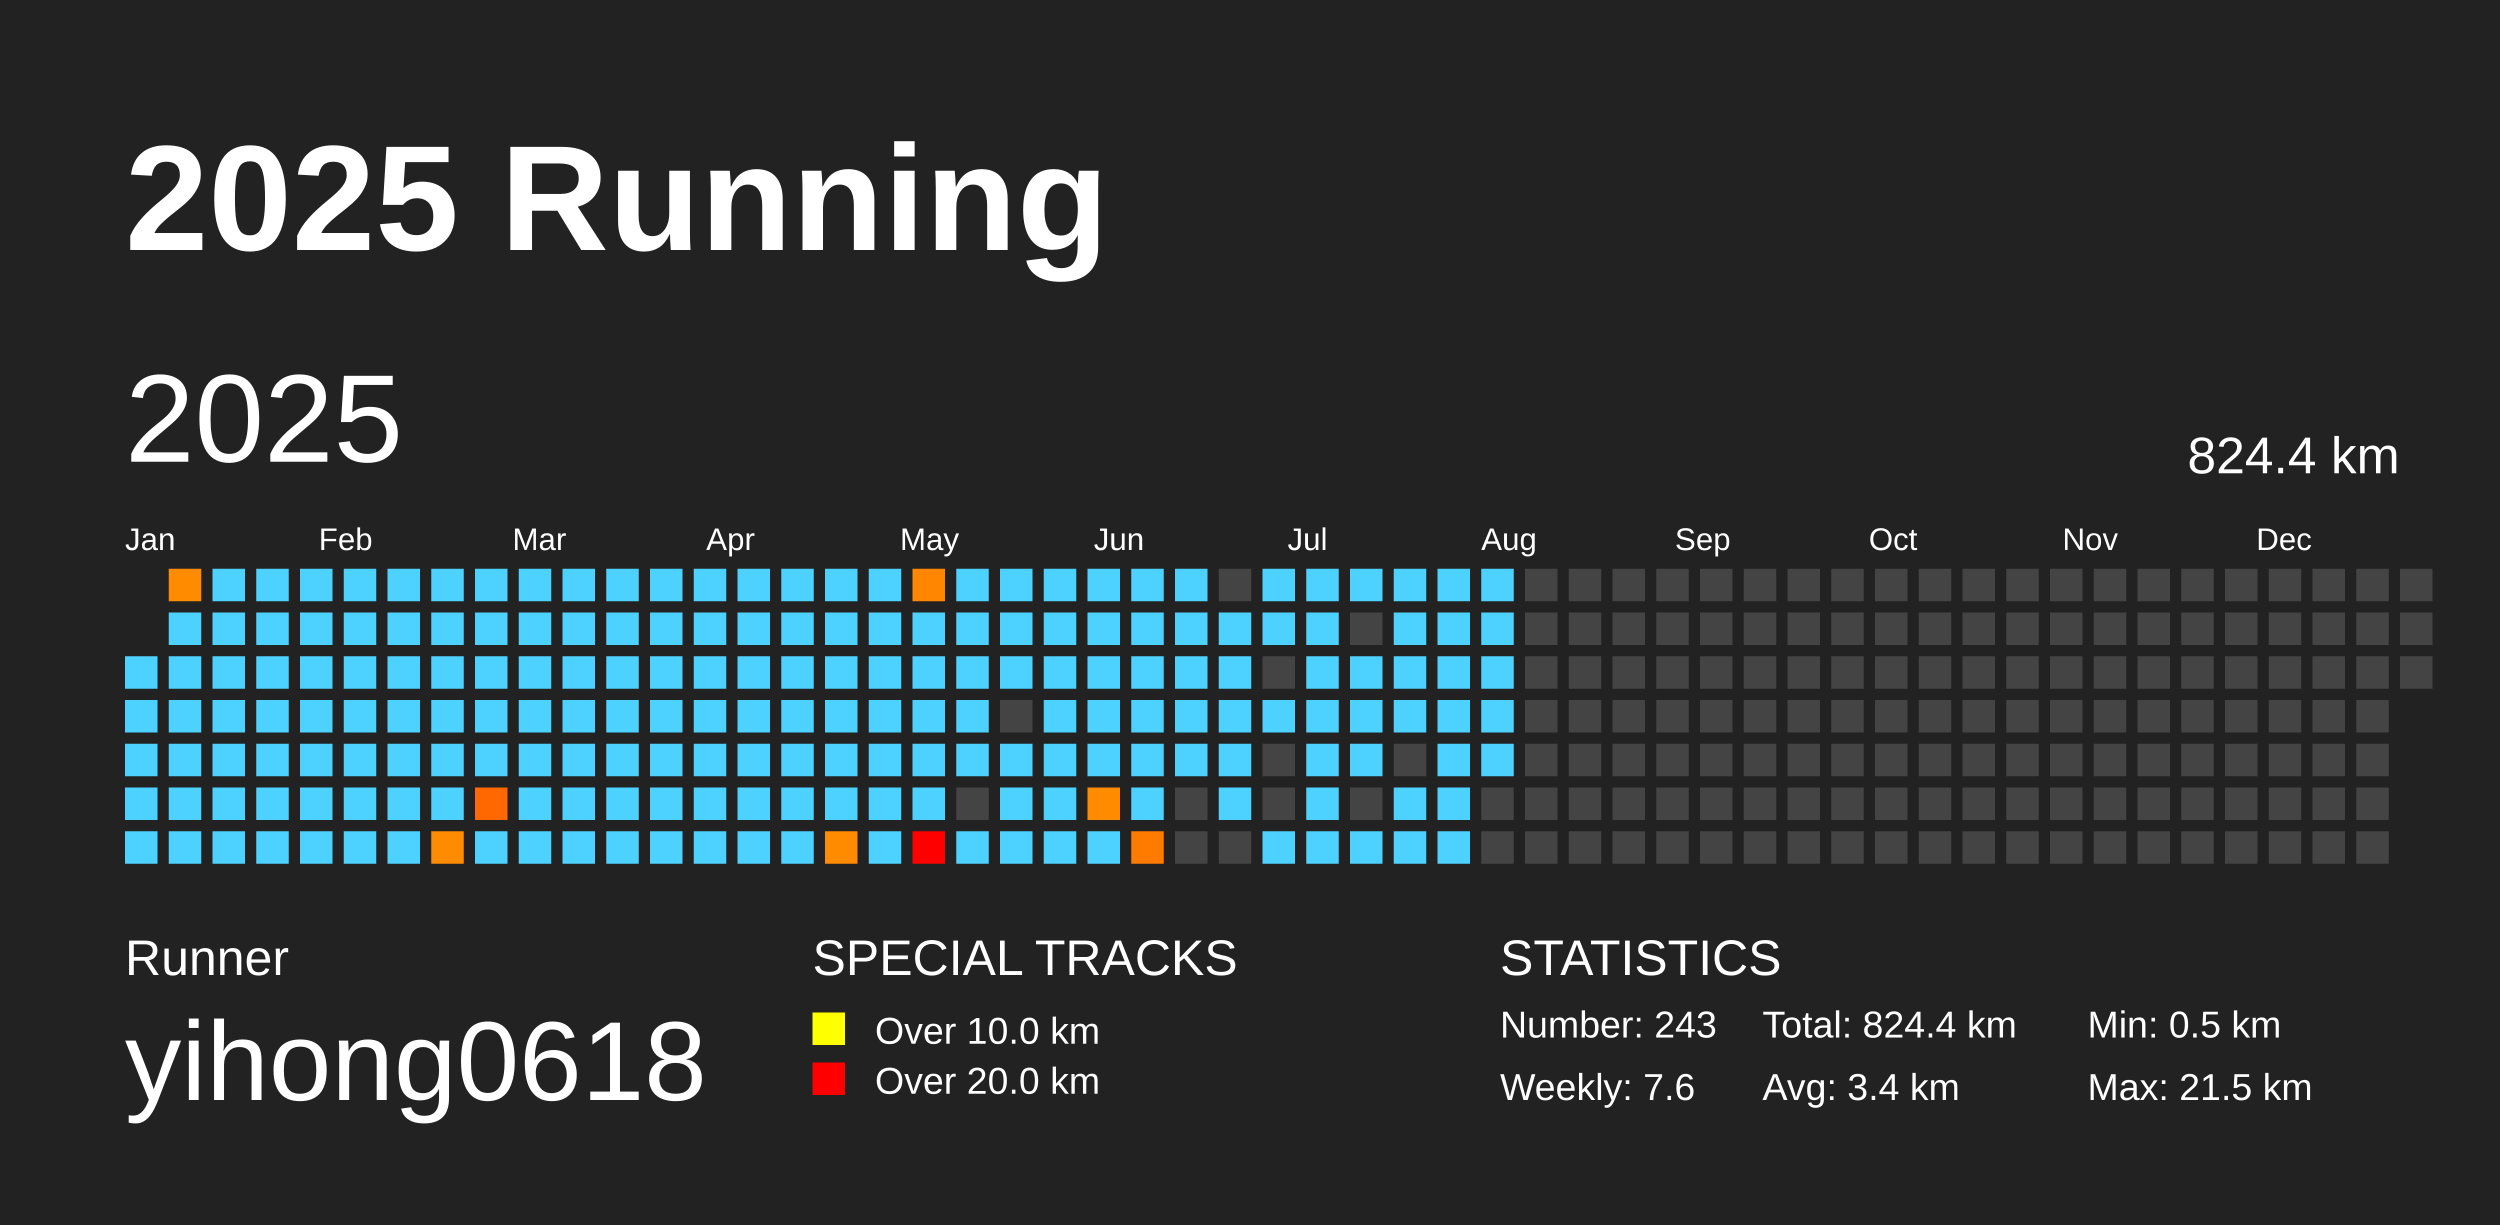
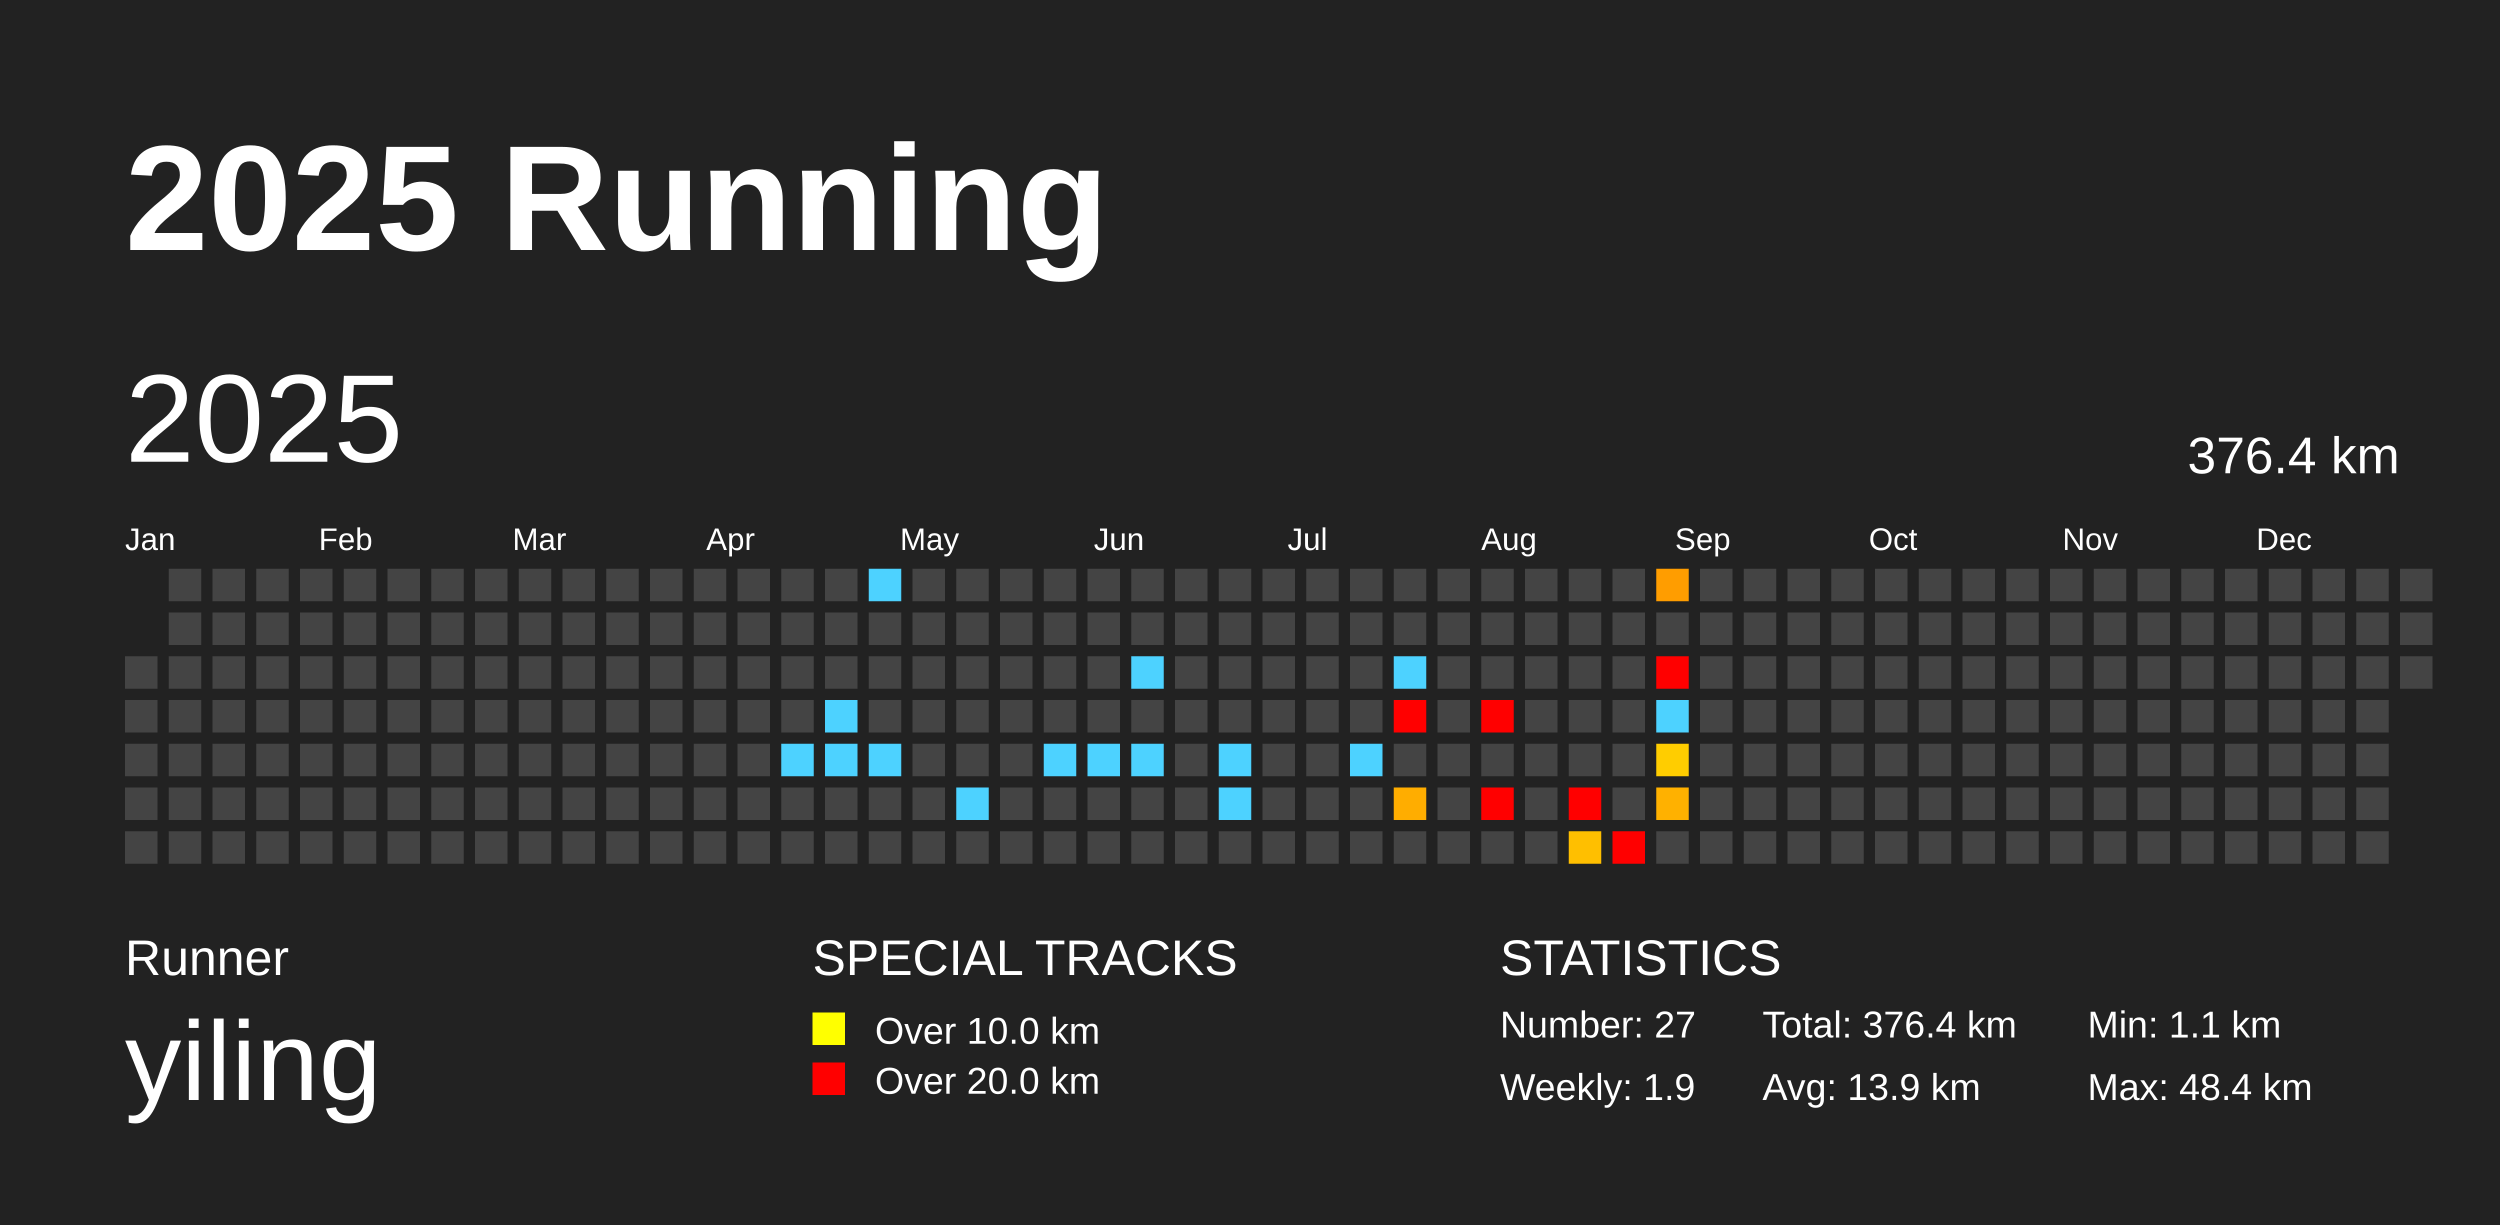
<svg xmlns="http://www.w3.org/2000/svg" baseProfile="full" height="98mm" version="1.1" viewBox="0,0,200,98" width="200mm">
  <defs />
  <rect fill="#222222" height="98" width="200" x="0" y="0" />
  <text fill="#FFFFFF" style="font-size:12px; font-family:Arial; font-weight:bold;" x="10" y="20">2025 Running</text>
  <text fill="#FFFFFF" style="font-size:4px; font-family:Arial" x="10" y="78">Runner</text>
-   <text fill="#FFFFFF" style="font-size:9px; font-family:Arial" x="10" y="88">yihong0618</text>
+   <text fill="#FFFFFF" style="font-size:9px; font-family:Arial" x="10" y="88">yiling</text>
  <text fill="#FFFFFF" style="font-size:4px; font-family:Arial" x="65" y="78">SPECIAL TRACKS</text>
  <rect fill="yellow" height="2.6" width="2.6" x="65" y="81" />
  <text fill="#FFFFFF" style="font-size:3px; font-family:Arial" x="70" y="83.5">Over 10.0 km</text>
  <rect fill="red" height="2.6" width="2.6" x="65" y="85" />
  <text fill="#FFFFFF" style="font-size:3px; font-family:Arial" x="70" y="87.5">Over 20.0 km</text>
  <text fill="#FFFFFF" style="font-size:4px; font-family:Arial" x="120" y="78">STATISTICS</text>
-   <text fill="#FFFFFF" style="font-size:3px; font-family:Arial" x="120" y="83">Number: 243</text>
-   <text fill="#FFFFFF" style="font-size:3px; font-family:Arial" x="120" y="88">Weekly: 7.6</text>
-   <text fill="#FFFFFF" style="font-size:3px; font-family:Arial" x="141" y="83">Total: 824.4 km</text>
-   <text fill="#FFFFFF" style="font-size:3px; font-family:Arial" x="141" y="88">Avg: 3.4 km</text>
-   <text fill="#FFFFFF" style="font-size:3px; font-family:Arial" x="167" y="83">Min: 0.5 km</text>
-   <text fill="#FFFFFF" style="font-size:3px; font-family:Arial" x="167" y="88">Max: 21.5 km</text>
+   <text fill="#FFFFFF" style="font-size:3px; font-family:Arial" x="120" y="83">Number: 27</text>
+   <text fill="#FFFFFF" style="font-size:3px; font-family:Arial" x="120" y="88">Weekly: 1.9</text>
+   <text fill="#FFFFFF" style="font-size:3px; font-family:Arial" x="141" y="83">Total: 376.4 km</text>
+   <text fill="#FFFFFF" style="font-size:3px; font-family:Arial" x="141" y="88">Avg: 13.9 km</text>
+   <text fill="#FFFFFF" style="font-size:3px; font-family:Arial" x="167" y="83">Min: 1.1 km</text>
+   <text fill="#FFFFFF" style="font-size:3px; font-family:Arial" x="167" y="88">Max: 48.4 km</text>
  <text dominant-baseline="hanging" fill="#FFFFFF" style="font-size:10.0px; font-family:Arial;" x="10" y="30">2025</text>
-   <text dominant-baseline="hanging" fill="#FFFFFF" style="font-size:4.125px; font-family:Arial;" x="175" y="35">824.4 km</text>
+   <text dominant-baseline="hanging" fill="#FFFFFF" style="font-size:4.125px; font-family:Arial;" x="175" y="35">376.4 km</text>
  <text fill="#FFFFFF" style="font-size:2.5px; font-family:Arial" x="10.0" y="44">Jan</text>
  <text fill="#FFFFFF" style="font-size:2.5px; font-family:Arial" x="25.5" y="44">Feb</text>
  <text fill="#FFFFFF" style="font-size:2.5px; font-family:Arial" x="41.0" y="44">Mar</text>
  <text fill="#FFFFFF" style="font-size:2.5px; font-family:Arial" x="56.5" y="44">Apr</text>
  <text fill="#FFFFFF" style="font-size:2.5px; font-family:Arial" x="72.0" y="44">May</text>
  <text fill="#FFFFFF" style="font-size:2.5px; font-family:Arial" x="87.5" y="44">Jun</text>
  <text fill="#FFFFFF" style="font-size:2.5px; font-family:Arial" x="103.0" y="44">Jul</text>
  <text fill="#FFFFFF" style="font-size:2.5px; font-family:Arial" x="118.5" y="44">Aug</text>
  <text fill="#FFFFFF" style="font-size:2.5px; font-family:Arial" x="134.0" y="44">Sep</text>
  <text fill="#FFFFFF" style="font-size:2.5px; font-family:Arial" x="149.5" y="44">Oct</text>
  <text fill="#FFFFFF" style="font-size:2.5px; font-family:Arial" x="165.0" y="44">Nov</text>
  <text fill="#FFFFFF" style="font-size:2.5px; font-family:Arial" x="180.5" y="44">Dec</text>
-   <rect fill="#4dd2ff" height="2.6" width="2.6" x="10.0" y="52.5" />
-   <rect fill="#4dd2ff" height="2.6" width="2.6" x="10.0" y="56.0" />
-   <rect fill="#4dd2ff" height="2.6" width="2.6" x="10.0" y="59.5" />
-   <rect fill="#4dd2ff" height="2.6" width="2.6" x="10.0" y="63.0" />
-   <rect fill="#4dd2ff" height="2.6" width="2.6" x="10.0" y="66.5" />
-   <rect fill="#ff8c00" height="2.6" width="2.6" x="13.5" y="45.5" />
-   <rect fill="#4dd2ff" height="2.6" width="2.6" x="13.5" y="49.0" />
-   <rect fill="#4dd2ff" height="2.6" width="2.6" x="13.5" y="52.5" />
-   <rect fill="#4dd2ff" height="2.6" width="2.6" x="13.5" y="56.0" />
-   <rect fill="#4dd2ff" height="2.6" width="2.6" x="13.5" y="59.5" />
-   <rect fill="#4dd2ff" height="2.6" width="2.6" x="13.5" y="63.0" />
-   <rect fill="#4dd2ff" height="2.6" width="2.6" x="13.5" y="66.5" />
-   <rect fill="#4dd2ff" height="2.6" width="2.6" x="17.0" y="45.5" />
-   <rect fill="#4dd2ff" height="2.6" width="2.6" x="17.0" y="49.0" />
-   <rect fill="#4dd2ff" height="2.6" width="2.6" x="17.0" y="52.5" />
-   <rect fill="#4dd2ff" height="2.6" width="2.6" x="17.0" y="56.0" />
-   <rect fill="#4dd2ff" height="2.6" width="2.6" x="17.0" y="59.5" />
-   <rect fill="#4dd2ff" height="2.6" width="2.6" x="17.0" y="63.0" />
-   <rect fill="#4dd2ff" height="2.6" width="2.6" x="17.0" y="66.5" />
-   <rect fill="#4dd2ff" height="2.6" width="2.6" x="20.5" y="45.5" />
-   <rect fill="#4dd2ff" height="2.6" width="2.6" x="20.5" y="49.0" />
-   <rect fill="#4dd2ff" height="2.6" width="2.6" x="20.5" y="52.5" />
-   <rect fill="#4dd2ff" height="2.6" width="2.6" x="20.5" y="56.0" />
-   <rect fill="#4dd2ff" height="2.6" width="2.6" x="20.5" y="59.5" />
-   <rect fill="#4dd2ff" height="2.6" width="2.6" x="20.5" y="63.0" />
-   <rect fill="#4dd2ff" height="2.6" width="2.6" x="20.5" y="66.5" />
-   <rect fill="#4dd2ff" height="2.6" width="2.6" x="24.0" y="45.5" />
-   <rect fill="#4dd2ff" height="2.6" width="2.6" x="24.0" y="49.0" />
-   <rect fill="#4dd2ff" height="2.6" width="2.6" x="24.0" y="52.5" />
-   <rect fill="#4dd2ff" height="2.6" width="2.6" x="24.0" y="56.0" />
-   <rect fill="#4dd2ff" height="2.6" width="2.6" x="24.0" y="59.5" />
-   <rect fill="#4dd2ff" height="2.6" width="2.6" x="24.0" y="63.0" />
-   <rect fill="#4dd2ff" height="2.6" width="2.6" x="24.0" y="66.5" />
-   <rect fill="#4dd2ff" height="2.6" width="2.6" x="27.5" y="45.5" />
-   <rect fill="#4dd2ff" height="2.6" width="2.6" x="27.5" y="49.0" />
-   <rect fill="#4dd2ff" height="2.6" width="2.6" x="27.5" y="52.5" />
-   <rect fill="#4dd2ff" height="2.6" width="2.6" x="27.5" y="56.0" />
-   <rect fill="#4dd2ff" height="2.6" width="2.6" x="27.5" y="59.5" />
-   <rect fill="#4dd2ff" height="2.6" width="2.6" x="27.5" y="63.0" />
-   <rect fill="#4dd2ff" height="2.6" width="2.6" x="27.5" y="66.5" />
-   <rect fill="#4dd2ff" height="2.6" width="2.6" x="31.0" y="45.5" />
-   <rect fill="#4dd2ff" height="2.6" width="2.6" x="31.0" y="49.0" />
-   <rect fill="#4dd2ff" height="2.6" width="2.6" x="31.0" y="52.5" />
-   <rect fill="#4dd2ff" height="2.6" width="2.6" x="31.0" y="56.0" />
-   <rect fill="#4dd2ff" height="2.6" width="2.6" x="31.0" y="59.5" />
-   <rect fill="#4dd2ff" height="2.6" width="2.6" x="31.0" y="63.0" />
-   <rect fill="#4dd2ff" height="2.6" width="2.6" x="31.0" y="66.5" />
-   <rect fill="#4dd2ff" height="2.6" width="2.6" x="34.5" y="45.5" />
-   <rect fill="#4dd2ff" height="2.6" width="2.6" x="34.5" y="49.0" />
-   <rect fill="#4dd2ff" height="2.6" width="2.6" x="34.5" y="52.5" />
-   <rect fill="#4dd2ff" height="2.6" width="2.6" x="34.5" y="56.0" />
-   <rect fill="#4dd2ff" height="2.6" width="2.6" x="34.5" y="59.5" />
-   <rect fill="#4dd2ff" height="2.6" width="2.6" x="34.5" y="63.0" />
-   <rect fill="#ff8c00" height="2.6" width="2.6" x="34.5" y="66.5" />
-   <rect fill="#4dd2ff" height="2.6" width="2.6" x="38.0" y="45.5" />
-   <rect fill="#4dd2ff" height="2.6" width="2.6" x="38.0" y="49.0" />
-   <rect fill="#4dd2ff" height="2.6" width="2.6" x="38.0" y="52.5" />
-   <rect fill="#4dd2ff" height="2.6" width="2.6" x="38.0" y="56.0" />
-   <rect fill="#4dd2ff" height="2.6" width="2.6" x="38.0" y="59.5" />
-   <rect fill="#ff6700" height="2.6" width="2.6" x="38.0" y="63.0" />
-   <rect fill="#4dd2ff" height="2.6" width="2.6" x="38.0" y="66.5" />
-   <rect fill="#4dd2ff" height="2.6" width="2.6" x="41.5" y="45.5" />
-   <rect fill="#4dd2ff" height="2.6" width="2.6" x="41.5" y="49.0" />
-   <rect fill="#4dd2ff" height="2.6" width="2.6" x="41.5" y="52.5" />
-   <rect fill="#4dd2ff" height="2.6" width="2.6" x="41.5" y="56.0" />
-   <rect fill="#4dd2ff" height="2.6" width="2.6" x="41.5" y="59.5" />
-   <rect fill="#4dd2ff" height="2.6" width="2.6" x="41.5" y="63.0" />
-   <rect fill="#4dd2ff" height="2.6" width="2.6" x="41.5" y="66.5" />
-   <rect fill="#4dd2ff" height="2.6" width="2.6" x="45.0" y="45.5" />
-   <rect fill="#4dd2ff" height="2.6" width="2.6" x="45.0" y="49.0" />
-   <rect fill="#4dd2ff" height="2.6" width="2.6" x="45.0" y="52.5" />
-   <rect fill="#4dd2ff" height="2.6" width="2.6" x="45.0" y="56.0" />
-   <rect fill="#4dd2ff" height="2.6" width="2.6" x="45.0" y="59.5" />
-   <rect fill="#4dd2ff" height="2.6" width="2.6" x="45.0" y="63.0" />
-   <rect fill="#4dd2ff" height="2.6" width="2.6" x="45.0" y="66.5" />
-   <rect fill="#4dd2ff" height="2.6" width="2.6" x="48.5" y="45.5" />
-   <rect fill="#4dd2ff" height="2.6" width="2.6" x="48.5" y="49.0" />
-   <rect fill="#4dd2ff" height="2.6" width="2.6" x="48.5" y="52.5" />
-   <rect fill="#4dd2ff" height="2.6" width="2.6" x="48.5" y="56.0" />
-   <rect fill="#4dd2ff" height="2.6" width="2.6" x="48.5" y="59.5" />
-   <rect fill="#4dd2ff" height="2.6" width="2.6" x="48.5" y="63.0" />
-   <rect fill="#4dd2ff" height="2.6" width="2.6" x="48.5" y="66.5" />
-   <rect fill="#4dd2ff" height="2.6" width="2.6" x="52.0" y="45.5" />
-   <rect fill="#4dd2ff" height="2.6" width="2.6" x="52.0" y="49.0" />
-   <rect fill="#4dd2ff" height="2.6" width="2.6" x="52.0" y="52.5" />
-   <rect fill="#4dd2ff" height="2.6" width="2.6" x="52.0" y="56.0" />
-   <rect fill="#4dd2ff" height="2.6" width="2.6" x="52.0" y="59.5" />
-   <rect fill="#4dd2ff" height="2.6" width="2.6" x="52.0" y="63.0" />
-   <rect fill="#4dd2ff" height="2.6" width="2.6" x="52.0" y="66.5" />
-   <rect fill="#4dd2ff" height="2.6" width="2.6" x="55.5" y="45.5" />
-   <rect fill="#4dd2ff" height="2.6" width="2.6" x="55.5" y="49.0" />
-   <rect fill="#4dd2ff" height="2.6" width="2.6" x="55.5" y="52.5" />
-   <rect fill="#4dd2ff" height="2.6" width="2.6" x="55.5" y="56.0" />
-   <rect fill="#4dd2ff" height="2.6" width="2.6" x="55.5" y="59.5" />
-   <rect fill="#4dd2ff" height="2.6" width="2.6" x="55.5" y="63.0" />
-   <rect fill="#4dd2ff" height="2.6" width="2.6" x="55.5" y="66.5" />
-   <rect fill="#4dd2ff" height="2.6" width="2.6" x="59.0" y="45.5" />
-   <rect fill="#4dd2ff" height="2.6" width="2.6" x="59.0" y="49.0" />
-   <rect fill="#4dd2ff" height="2.6" width="2.6" x="59.0" y="52.5" />
-   <rect fill="#4dd2ff" height="2.6" width="2.6" x="59.0" y="56.0" />
-   <rect fill="#4dd2ff" height="2.6" width="2.6" x="59.0" y="59.5" />
-   <rect fill="#4dd2ff" height="2.6" width="2.6" x="59.0" y="63.0" />
-   <rect fill="#4dd2ff" height="2.6" width="2.6" x="59.0" y="66.5" />
-   <rect fill="#4dd2ff" height="2.6" width="2.6" x="62.5" y="45.5" />
-   <rect fill="#4dd2ff" height="2.6" width="2.6" x="62.5" y="49.0" />
-   <rect fill="#4dd2ff" height="2.6" width="2.6" x="62.5" y="52.5" />
-   <rect fill="#4dd2ff" height="2.6" width="2.6" x="62.5" y="56.0" />
+   <rect fill="#444444" height="2.6" width="2.6" x="10.0" y="52.5" />
+   <rect fill="#444444" height="2.6" width="2.6" x="10.0" y="56.0" />
+   <rect fill="#444444" height="2.6" width="2.6" x="10.0" y="59.5" />
+   <rect fill="#444444" height="2.6" width="2.6" x="10.0" y="63.0" />
+   <rect fill="#444444" height="2.6" width="2.6" x="10.0" y="66.5" />
+   <rect fill="#444444" height="2.6" width="2.6" x="13.5" y="45.5" />
+   <rect fill="#444444" height="2.6" width="2.6" x="13.5" y="49.0" />
+   <rect fill="#444444" height="2.6" width="2.6" x="13.5" y="52.5" />
+   <rect fill="#444444" height="2.6" width="2.6" x="13.5" y="56.0" />
+   <rect fill="#444444" height="2.6" width="2.6" x="13.5" y="59.5" />
+   <rect fill="#444444" height="2.6" width="2.6" x="13.5" y="63.0" />
+   <rect fill="#444444" height="2.6" width="2.6" x="13.5" y="66.5" />
+   <rect fill="#444444" height="2.6" width="2.6" x="17.0" y="45.5" />
+   <rect fill="#444444" height="2.6" width="2.6" x="17.0" y="49.0" />
+   <rect fill="#444444" height="2.6" width="2.6" x="17.0" y="52.5" />
+   <rect fill="#444444" height="2.6" width="2.6" x="17.0" y="56.0" />
+   <rect fill="#444444" height="2.6" width="2.6" x="17.0" y="59.5" />
+   <rect fill="#444444" height="2.6" width="2.6" x="17.0" y="63.0" />
+   <rect fill="#444444" height="2.6" width="2.6" x="17.0" y="66.5" />
+   <rect fill="#444444" height="2.6" width="2.6" x="20.5" y="45.5" />
+   <rect fill="#444444" height="2.6" width="2.6" x="20.5" y="49.0" />
+   <rect fill="#444444" height="2.6" width="2.6" x="20.5" y="52.5" />
+   <rect fill="#444444" height="2.6" width="2.6" x="20.5" y="56.0" />
+   <rect fill="#444444" height="2.6" width="2.6" x="20.5" y="59.5" />
+   <rect fill="#444444" height="2.6" width="2.6" x="20.5" y="63.0" />
+   <rect fill="#444444" height="2.6" width="2.6" x="20.5" y="66.5" />
+   <rect fill="#444444" height="2.6" width="2.6" x="24.0" y="45.5" />
+   <rect fill="#444444" height="2.6" width="2.6" x="24.0" y="49.0" />
+   <rect fill="#444444" height="2.6" width="2.6" x="24.0" y="52.5" />
+   <rect fill="#444444" height="2.6" width="2.6" x="24.0" y="56.0" />
+   <rect fill="#444444" height="2.6" width="2.6" x="24.0" y="59.5" />
+   <rect fill="#444444" height="2.6" width="2.6" x="24.0" y="63.0" />
+   <rect fill="#444444" height="2.6" width="2.6" x="24.0" y="66.5" />
+   <rect fill="#444444" height="2.6" width="2.6" x="27.5" y="45.5" />
+   <rect fill="#444444" height="2.6" width="2.6" x="27.5" y="49.0" />
+   <rect fill="#444444" height="2.6" width="2.6" x="27.5" y="52.5" />
+   <rect fill="#444444" height="2.6" width="2.6" x="27.5" y="56.0" />
+   <rect fill="#444444" height="2.6" width="2.6" x="27.5" y="59.5" />
+   <rect fill="#444444" height="2.6" width="2.6" x="27.5" y="63.0" />
+   <rect fill="#444444" height="2.6" width="2.6" x="27.5" y="66.5" />
+   <rect fill="#444444" height="2.6" width="2.6" x="31.0" y="45.5" />
+   <rect fill="#444444" height="2.6" width="2.6" x="31.0" y="49.0" />
+   <rect fill="#444444" height="2.6" width="2.6" x="31.0" y="52.5" />
+   <rect fill="#444444" height="2.6" width="2.6" x="31.0" y="56.0" />
+   <rect fill="#444444" height="2.6" width="2.6" x="31.0" y="59.5" />
+   <rect fill="#444444" height="2.6" width="2.6" x="31.0" y="63.0" />
+   <rect fill="#444444" height="2.6" width="2.6" x="31.0" y="66.5" />
+   <rect fill="#444444" height="2.6" width="2.6" x="34.5" y="45.5" />
+   <rect fill="#444444" height="2.6" width="2.6" x="34.5" y="49.0" />
+   <rect fill="#444444" height="2.6" width="2.6" x="34.5" y="52.5" />
+   <rect fill="#444444" height="2.6" width="2.6" x="34.5" y="56.0" />
+   <rect fill="#444444" height="2.6" width="2.6" x="34.5" y="59.5" />
+   <rect fill="#444444" height="2.6" width="2.6" x="34.5" y="63.0" />
+   <rect fill="#444444" height="2.6" width="2.6" x="34.5" y="66.5" />
+   <rect fill="#444444" height="2.6" width="2.6" x="38.0" y="45.5" />
+   <rect fill="#444444" height="2.6" width="2.6" x="38.0" y="49.0" />
+   <rect fill="#444444" height="2.6" width="2.6" x="38.0" y="52.5" />
+   <rect fill="#444444" height="2.6" width="2.6" x="38.0" y="56.0" />
+   <rect fill="#444444" height="2.6" width="2.6" x="38.0" y="59.5" />
+   <rect fill="#444444" height="2.6" width="2.6" x="38.0" y="63.0" />
+   <rect fill="#444444" height="2.6" width="2.6" x="38.0" y="66.5" />
+   <rect fill="#444444" height="2.6" width="2.6" x="41.5" y="45.5" />
+   <rect fill="#444444" height="2.6" width="2.6" x="41.5" y="49.0" />
+   <rect fill="#444444" height="2.6" width="2.6" x="41.5" y="52.5" />
+   <rect fill="#444444" height="2.6" width="2.6" x="41.5" y="56.0" />
+   <rect fill="#444444" height="2.6" width="2.6" x="41.5" y="59.5" />
+   <rect fill="#444444" height="2.6" width="2.6" x="41.5" y="63.0" />
+   <rect fill="#444444" height="2.6" width="2.6" x="41.5" y="66.5" />
+   <rect fill="#444444" height="2.6" width="2.6" x="45.0" y="45.5" />
+   <rect fill="#444444" height="2.6" width="2.6" x="45.0" y="49.0" />
+   <rect fill="#444444" height="2.6" width="2.6" x="45.0" y="52.5" />
+   <rect fill="#444444" height="2.6" width="2.6" x="45.0" y="56.0" />
+   <rect fill="#444444" height="2.6" width="2.6" x="45.0" y="59.5" />
+   <rect fill="#444444" height="2.6" width="2.6" x="45.0" y="63.0" />
+   <rect fill="#444444" height="2.6" width="2.6" x="45.0" y="66.5" />
+   <rect fill="#444444" height="2.6" width="2.6" x="48.5" y="45.5" />
+   <rect fill="#444444" height="2.6" width="2.6" x="48.5" y="49.0" />
+   <rect fill="#444444" height="2.6" width="2.6" x="48.5" y="52.5" />
+   <rect fill="#444444" height="2.6" width="2.6" x="48.5" y="56.0" />
+   <rect fill="#444444" height="2.6" width="2.6" x="48.5" y="59.5" />
+   <rect fill="#444444" height="2.6" width="2.6" x="48.5" y="63.0" />
+   <rect fill="#444444" height="2.6" width="2.6" x="48.5" y="66.5" />
+   <rect fill="#444444" height="2.6" width="2.6" x="52.0" y="45.5" />
+   <rect fill="#444444" height="2.6" width="2.6" x="52.0" y="49.0" />
+   <rect fill="#444444" height="2.6" width="2.6" x="52.0" y="52.5" />
+   <rect fill="#444444" height="2.6" width="2.6" x="52.0" y="56.0" />
+   <rect fill="#444444" height="2.6" width="2.6" x="52.0" y="59.5" />
+   <rect fill="#444444" height="2.6" width="2.6" x="52.0" y="63.0" />
+   <rect fill="#444444" height="2.6" width="2.6" x="52.0" y="66.5" />
+   <rect fill="#444444" height="2.6" width="2.6" x="55.5" y="45.5" />
+   <rect fill="#444444" height="2.6" width="2.6" x="55.5" y="49.0" />
+   <rect fill="#444444" height="2.6" width="2.6" x="55.5" y="52.5" />
+   <rect fill="#444444" height="2.6" width="2.6" x="55.5" y="56.0" />
+   <rect fill="#444444" height="2.6" width="2.6" x="55.5" y="59.5" />
+   <rect fill="#444444" height="2.6" width="2.6" x="55.5" y="63.0" />
+   <rect fill="#444444" height="2.6" width="2.6" x="55.5" y="66.5" />
+   <rect fill="#444444" height="2.6" width="2.6" x="59.0" y="45.5" />
+   <rect fill="#444444" height="2.6" width="2.6" x="59.0" y="49.0" />
+   <rect fill="#444444" height="2.6" width="2.6" x="59.0" y="52.5" />
+   <rect fill="#444444" height="2.6" width="2.6" x="59.0" y="56.0" />
+   <rect fill="#444444" height="2.6" width="2.6" x="59.0" y="59.5" />
+   <rect fill="#444444" height="2.6" width="2.6" x="59.0" y="63.0" />
+   <rect fill="#444444" height="2.6" width="2.6" x="59.0" y="66.5" />
+   <rect fill="#444444" height="2.6" width="2.6" x="62.5" y="45.5" />
+   <rect fill="#444444" height="2.6" width="2.6" x="62.5" y="49.0" />
+   <rect fill="#444444" height="2.6" width="2.6" x="62.5" y="52.5" />
+   <rect fill="#444444" height="2.6" width="2.6" x="62.5" y="56.0" />
  <rect fill="#4dd2ff" height="2.6" width="2.6" x="62.5" y="59.5" />
-   <rect fill="#4dd2ff" height="2.6" width="2.6" x="62.5" y="63.0" />
-   <rect fill="#4dd2ff" height="2.6" width="2.6" x="62.5" y="66.5" />
-   <rect fill="#4dd2ff" height="2.6" width="2.6" x="66.0" y="45.5" />
-   <rect fill="#4dd2ff" height="2.6" width="2.6" x="66.0" y="49.0" />
-   <rect fill="#4dd2ff" height="2.6" width="2.6" x="66.0" y="52.5" />
+   <rect fill="#444444" height="2.6" width="2.6" x="62.5" y="63.0" />
+   <rect fill="#444444" height="2.6" width="2.6" x="62.5" y="66.5" />
+   <rect fill="#444444" height="2.6" width="2.6" x="66.0" y="45.5" />
+   <rect fill="#444444" height="2.6" width="2.6" x="66.0" y="49.0" />
+   <rect fill="#444444" height="2.6" width="2.6" x="66.0" y="52.5" />
  <rect fill="#4dd2ff" height="2.6" width="2.6" x="66.0" y="56.0" />
  <rect fill="#4dd2ff" height="2.6" width="2.6" x="66.0" y="59.5" />
-   <rect fill="#4dd2ff" height="2.6" width="2.6" x="66.0" y="63.0" />
-   <rect fill="#ff8c00" height="2.6" width="2.6" x="66.0" y="66.5" />
+   <rect fill="#444444" height="2.6" width="2.6" x="66.0" y="63.0" />
+   <rect fill="#444444" height="2.6" width="2.6" x="66.0" y="66.5" />
  <rect fill="#4dd2ff" height="2.6" width="2.6" x="69.5" y="45.5" />
-   <rect fill="#4dd2ff" height="2.6" width="2.6" x="69.5" y="49.0" />
-   <rect fill="#4dd2ff" height="2.6" width="2.6" x="69.5" y="52.5" />
-   <rect fill="#4dd2ff" height="2.6" width="2.6" x="69.5" y="56.0" />
+   <rect fill="#444444" height="2.6" width="2.6" x="69.5" y="49.0" />
+   <rect fill="#444444" height="2.6" width="2.6" x="69.5" y="52.5" />
+   <rect fill="#444444" height="2.6" width="2.6" x="69.5" y="56.0" />
  <rect fill="#4dd2ff" height="2.6" width="2.6" x="69.5" y="59.5" />
-   <rect fill="#4dd2ff" height="2.6" width="2.6" x="69.5" y="63.0" />
-   <rect fill="#4dd2ff" height="2.6" width="2.6" x="69.5" y="66.5" />
-   <rect fill="#ff8600" height="2.6" width="2.6" x="73.0" y="45.5" />
-   <rect fill="#4dd2ff" height="2.6" width="2.6" x="73.0" y="49.0" />
-   <rect fill="#4dd2ff" height="2.6" width="2.6" x="73.0" y="52.5" />
-   <rect fill="#4dd2ff" height="2.6" width="2.6" x="73.0" y="56.0" />
-   <rect fill="#4dd2ff" height="2.6" width="2.6" x="73.0" y="59.5" />
-   <rect fill="#4dd2ff" height="2.6" width="2.6" x="73.0" y="63.0" />
-   <rect fill="red" height="2.6" width="2.6" x="73.0" y="66.5" />
-   <rect fill="#4dd2ff" height="2.6" width="2.6" x="76.5" y="45.5" />
-   <rect fill="#4dd2ff" height="2.6" width="2.6" x="76.5" y="49.0" />
-   <rect fill="#4dd2ff" height="2.6" width="2.6" x="76.5" y="52.5" />
-   <rect fill="#4dd2ff" height="2.6" width="2.6" x="76.5" y="56.0" />
-   <rect fill="#4dd2ff" height="2.6" width="2.6" x="76.5" y="59.5" />
-   <rect fill="#444444" height="2.6" width="2.6" x="76.5" y="63.0" />
-   <rect fill="#4dd2ff" height="2.6" width="2.6" x="76.5" y="66.5" />
-   <rect fill="#4dd2ff" height="2.6" width="2.6" x="80.0" y="45.5" />
-   <rect fill="#4dd2ff" height="2.6" width="2.6" x="80.0" y="49.0" />
-   <rect fill="#4dd2ff" height="2.6" width="2.6" x="80.0" y="52.5" />
+   <rect fill="#444444" height="2.6" width="2.6" x="69.5" y="63.0" />
+   <rect fill="#444444" height="2.6" width="2.6" x="69.5" y="66.5" />
+   <rect fill="#444444" height="2.6" width="2.6" x="73.0" y="45.5" />
+   <rect fill="#444444" height="2.6" width="2.6" x="73.0" y="49.0" />
+   <rect fill="#444444" height="2.6" width="2.6" x="73.0" y="52.5" />
+   <rect fill="#444444" height="2.6" width="2.6" x="73.0" y="56.0" />
+   <rect fill="#444444" height="2.6" width="2.6" x="73.0" y="59.5" />
+   <rect fill="#444444" height="2.6" width="2.6" x="73.0" y="63.0" />
+   <rect fill="#444444" height="2.6" width="2.6" x="73.0" y="66.5" />
+   <rect fill="#444444" height="2.6" width="2.6" x="76.5" y="45.5" />
+   <rect fill="#444444" height="2.6" width="2.6" x="76.5" y="49.0" />
+   <rect fill="#444444" height="2.6" width="2.6" x="76.5" y="52.5" />
+   <rect fill="#444444" height="2.6" width="2.6" x="76.5" y="56.0" />
+   <rect fill="#444444" height="2.6" width="2.6" x="76.5" y="59.5" />
+   <rect fill="#4dd2ff" height="2.6" width="2.6" x="76.5" y="63.0" />
+   <rect fill="#444444" height="2.6" width="2.6" x="76.5" y="66.5" />
+   <rect fill="#444444" height="2.6" width="2.6" x="80.0" y="45.5" />
+   <rect fill="#444444" height="2.6" width="2.6" x="80.0" y="49.0" />
+   <rect fill="#444444" height="2.6" width="2.6" x="80.0" y="52.5" />
  <rect fill="#444444" height="2.6" width="2.6" x="80.0" y="56.0" />
-   <rect fill="#4dd2ff" height="2.6" width="2.6" x="80.0" y="59.5" />
-   <rect fill="#4dd2ff" height="2.6" width="2.6" x="80.0" y="63.0" />
-   <rect fill="#4dd2ff" height="2.6" width="2.6" x="80.0" y="66.5" />
-   <rect fill="#4dd2ff" height="2.6" width="2.6" x="83.5" y="45.5" />
-   <rect fill="#4dd2ff" height="2.6" width="2.6" x="83.5" y="49.0" />
-   <rect fill="#4dd2ff" height="2.6" width="2.6" x="83.5" y="52.5" />
-   <rect fill="#4dd2ff" height="2.6" width="2.6" x="83.5" y="56.0" />
+   <rect fill="#444444" height="2.6" width="2.6" x="80.0" y="59.5" />
+   <rect fill="#444444" height="2.6" width="2.6" x="80.0" y="63.0" />
+   <rect fill="#444444" height="2.6" width="2.6" x="80.0" y="66.5" />
+   <rect fill="#444444" height="2.6" width="2.6" x="83.5" y="45.5" />
+   <rect fill="#444444" height="2.6" width="2.6" x="83.5" y="49.0" />
+   <rect fill="#444444" height="2.6" width="2.6" x="83.5" y="52.5" />
+   <rect fill="#444444" height="2.6" width="2.6" x="83.5" y="56.0" />
  <rect fill="#4dd2ff" height="2.6" width="2.6" x="83.5" y="59.5" />
-   <rect fill="#4dd2ff" height="2.6" width="2.6" x="83.5" y="63.0" />
-   <rect fill="#4dd2ff" height="2.6" width="2.6" x="83.5" y="66.5" />
-   <rect fill="#4dd2ff" height="2.6" width="2.6" x="87.0" y="45.5" />
-   <rect fill="#4dd2ff" height="2.6" width="2.6" x="87.0" y="49.0" />
-   <rect fill="#4dd2ff" height="2.6" width="2.6" x="87.0" y="52.5" />
-   <rect fill="#4dd2ff" height="2.6" width="2.6" x="87.0" y="56.0" />
+   <rect fill="#444444" height="2.6" width="2.6" x="83.5" y="63.0" />
+   <rect fill="#444444" height="2.6" width="2.6" x="83.5" y="66.5" />
+   <rect fill="#444444" height="2.6" width="2.6" x="87.0" y="45.5" />
+   <rect fill="#444444" height="2.6" width="2.6" x="87.0" y="49.0" />
+   <rect fill="#444444" height="2.6" width="2.6" x="87.0" y="52.5" />
+   <rect fill="#444444" height="2.6" width="2.6" x="87.0" y="56.0" />
  <rect fill="#4dd2ff" height="2.6" width="2.6" x="87.0" y="59.5" />
-   <rect fill="#ff8c00" height="2.6" width="2.6" x="87.0" y="63.0" />
-   <rect fill="#4dd2ff" height="2.6" width="2.6" x="87.0" y="66.5" />
-   <rect fill="#4dd2ff" height="2.6" width="2.6" x="90.5" y="45.5" />
-   <rect fill="#4dd2ff" height="2.6" width="2.6" x="90.5" y="49.0" />
+   <rect fill="#444444" height="2.6" width="2.6" x="87.0" y="63.0" />
+   <rect fill="#444444" height="2.6" width="2.6" x="87.0" y="66.5" />
+   <rect fill="#444444" height="2.6" width="2.6" x="90.5" y="45.5" />
+   <rect fill="#444444" height="2.6" width="2.6" x="90.5" y="49.0" />
  <rect fill="#4dd2ff" height="2.6" width="2.6" x="90.5" y="52.5" />
-   <rect fill="#4dd2ff" height="2.6" width="2.6" x="90.5" y="56.0" />
+   <rect fill="#444444" height="2.6" width="2.6" x="90.5" y="56.0" />
  <rect fill="#4dd2ff" height="2.6" width="2.6" x="90.5" y="59.5" />
-   <rect fill="#4dd2ff" height="2.6" width="2.6" x="90.5" y="63.0" />
-   <rect fill="#ff7b00" height="2.6" width="2.6" x="90.5" y="66.5" />
-   <rect fill="#4dd2ff" height="2.6" width="2.6" x="94.0" y="45.5" />
-   <rect fill="#4dd2ff" height="2.6" width="2.6" x="94.0" y="49.0" />
-   <rect fill="#4dd2ff" height="2.6" width="2.6" x="94.0" y="52.5" />
-   <rect fill="#4dd2ff" height="2.6" width="2.6" x="94.0" y="56.0" />
-   <rect fill="#4dd2ff" height="2.6" width="2.6" x="94.0" y="59.5" />
+   <rect fill="#444444" height="2.6" width="2.6" x="90.5" y="63.0" />
+   <rect fill="#444444" height="2.6" width="2.6" x="90.5" y="66.5" />
+   <rect fill="#444444" height="2.6" width="2.6" x="94.0" y="45.5" />
+   <rect fill="#444444" height="2.6" width="2.6" x="94.0" y="49.0" />
+   <rect fill="#444444" height="2.6" width="2.6" x="94.0" y="52.5" />
+   <rect fill="#444444" height="2.6" width="2.6" x="94.0" y="56.0" />
+   <rect fill="#444444" height="2.6" width="2.6" x="94.0" y="59.5" />
  <rect fill="#444444" height="2.6" width="2.6" x="94.0" y="63.0" />
  <rect fill="#444444" height="2.6" width="2.6" x="94.0" y="66.5" />
  <rect fill="#444444" height="2.6" width="2.6" x="97.5" y="45.5" />
-   <rect fill="#4dd2ff" height="2.6" width="2.6" x="97.5" y="49.0" />
-   <rect fill="#4dd2ff" height="2.6" width="2.6" x="97.5" y="52.5" />
-   <rect fill="#4dd2ff" height="2.6" width="2.6" x="97.5" y="56.0" />
+   <rect fill="#444444" height="2.6" width="2.6" x="97.5" y="49.0" />
+   <rect fill="#444444" height="2.6" width="2.6" x="97.5" y="52.5" />
+   <rect fill="#444444" height="2.6" width="2.6" x="97.5" y="56.0" />
  <rect fill="#4dd2ff" height="2.6" width="2.6" x="97.5" y="59.5" />
  <rect fill="#4dd2ff" height="2.6" width="2.6" x="97.5" y="63.0" />
  <rect fill="#444444" height="2.6" width="2.6" x="97.5" y="66.5" />
-   <rect fill="#4dd2ff" height="2.6" width="2.6" x="101.0" y="45.5" />
-   <rect fill="#4dd2ff" height="2.6" width="2.6" x="101.0" y="49.0" />
+   <rect fill="#444444" height="2.6" width="2.6" x="101.0" y="45.5" />
+   <rect fill="#444444" height="2.6" width="2.6" x="101.0" y="49.0" />
  <rect fill="#444444" height="2.6" width="2.6" x="101.0" y="52.5" />
-   <rect fill="#4dd2ff" height="2.6" width="2.6" x="101.0" y="56.0" />
+   <rect fill="#444444" height="2.6" width="2.6" x="101.0" y="56.0" />
  <rect fill="#444444" height="2.6" width="2.6" x="101.0" y="59.5" />
  <rect fill="#444444" height="2.6" width="2.6" x="101.0" y="63.0" />
-   <rect fill="#4dd2ff" height="2.6" width="2.6" x="101.0" y="66.5" />
-   <rect fill="#4dd2ff" height="2.6" width="2.6" x="104.5" y="45.5" />
-   <rect fill="#4dd2ff" height="2.6" width="2.6" x="104.5" y="49.0" />
-   <rect fill="#4dd2ff" height="2.6" width="2.6" x="104.5" y="52.5" />
-   <rect fill="#4dd2ff" height="2.6" width="2.6" x="104.5" y="56.0" />
-   <rect fill="#4dd2ff" height="2.6" width="2.6" x="104.5" y="59.5" />
-   <rect fill="#4dd2ff" height="2.6" width="2.6" x="104.5" y="63.0" />
-   <rect fill="#4dd2ff" height="2.6" width="2.6" x="104.5" y="66.5" />
-   <rect fill="#4dd2ff" height="2.6" width="2.6" x="108.0" y="45.5" />
+   <rect fill="#444444" height="2.6" width="2.6" x="101.0" y="66.5" />
+   <rect fill="#444444" height="2.6" width="2.6" x="104.5" y="45.5" />
+   <rect fill="#444444" height="2.6" width="2.6" x="104.5" y="49.0" />
+   <rect fill="#444444" height="2.6" width="2.6" x="104.5" y="52.5" />
+   <rect fill="#444444" height="2.6" width="2.6" x="104.5" y="56.0" />
+   <rect fill="#444444" height="2.6" width="2.6" x="104.5" y="59.5" />
+   <rect fill="#444444" height="2.6" width="2.6" x="104.5" y="63.0" />
+   <rect fill="#444444" height="2.6" width="2.6" x="104.5" y="66.5" />
+   <rect fill="#444444" height="2.6" width="2.6" x="108.0" y="45.5" />
  <rect fill="#444444" height="2.6" width="2.6" x="108.0" y="49.0" />
-   <rect fill="#4dd2ff" height="2.6" width="2.6" x="108.0" y="52.5" />
-   <rect fill="#4dd2ff" height="2.6" width="2.6" x="108.0" y="56.0" />
+   <rect fill="#444444" height="2.6" width="2.6" x="108.0" y="52.5" />
+   <rect fill="#444444" height="2.6" width="2.6" x="108.0" y="56.0" />
  <rect fill="#4dd2ff" height="2.6" width="2.6" x="108.0" y="59.5" />
  <rect fill="#444444" height="2.6" width="2.6" x="108.0" y="63.0" />
-   <rect fill="#4dd2ff" height="2.6" width="2.6" x="108.0" y="66.5" />
-   <rect fill="#4dd2ff" height="2.6" width="2.6" x="111.5" y="45.5" />
-   <rect fill="#4dd2ff" height="2.6" width="2.6" x="111.5" y="49.0" />
+   <rect fill="#444444" height="2.6" width="2.6" x="108.0" y="66.5" />
+   <rect fill="#444444" height="2.6" width="2.6" x="111.5" y="45.5" />
+   <rect fill="#444444" height="2.6" width="2.6" x="111.5" y="49.0" />
  <rect fill="#4dd2ff" height="2.6" width="2.6" x="111.5" y="52.5" />
-   <rect fill="#4dd2ff" height="2.6" width="2.6" x="111.5" y="56.0" />
+   <rect fill="red" height="2.6" width="2.6" x="111.5" y="56.0" />
  <rect fill="#444444" height="2.6" width="2.6" x="111.5" y="59.5" />
-   <rect fill="#4dd2ff" height="2.6" width="2.6" x="111.5" y="63.0" />
-   <rect fill="#4dd2ff" height="2.6" width="2.6" x="111.5" y="66.5" />
-   <rect fill="#4dd2ff" height="2.6" width="2.6" x="115.0" y="45.5" />
-   <rect fill="#4dd2ff" height="2.6" width="2.6" x="115.0" y="49.0" />
-   <rect fill="#4dd2ff" height="2.6" width="2.6" x="115.0" y="52.5" />
-   <rect fill="#4dd2ff" height="2.6" width="2.6" x="115.0" y="56.0" />
-   <rect fill="#4dd2ff" height="2.6" width="2.6" x="115.0" y="59.5" />
-   <rect fill="#4dd2ff" height="2.6" width="2.6" x="115.0" y="63.0" />
-   <rect fill="#4dd2ff" height="2.6" width="2.6" x="115.0" y="66.5" />
-   <rect fill="#4dd2ff" height="2.6" width="2.6" x="118.5" y="45.5" />
-   <rect fill="#4dd2ff" height="2.6" width="2.6" x="118.5" y="49.0" />
-   <rect fill="#4dd2ff" height="2.6" width="2.6" x="118.5" y="52.5" />
-   <rect fill="#4dd2ff" height="2.6" width="2.6" x="118.5" y="56.0" />
-   <rect fill="#4dd2ff" height="2.6" width="2.6" x="118.5" y="59.5" />
-   <rect fill="#444444" height="2.6" width="2.6" x="118.5" y="63.0" />
+   <rect fill="#ffad00" height="2.6" width="2.6" x="111.5" y="63.0" />
+   <rect fill="#444444" height="2.6" width="2.6" x="111.5" y="66.5" />
+   <rect fill="#444444" height="2.6" width="2.6" x="115.0" y="45.5" />
+   <rect fill="#444444" height="2.6" width="2.6" x="115.0" y="49.0" />
+   <rect fill="#444444" height="2.6" width="2.6" x="115.0" y="52.5" />
+   <rect fill="#444444" height="2.6" width="2.6" x="115.0" y="56.0" />
+   <rect fill="#444444" height="2.6" width="2.6" x="115.0" y="59.5" />
+   <rect fill="#444444" height="2.6" width="2.6" x="115.0" y="63.0" />
+   <rect fill="#444444" height="2.6" width="2.6" x="115.0" y="66.5" />
+   <rect fill="#444444" height="2.6" width="2.6" x="118.5" y="45.5" />
+   <rect fill="#444444" height="2.6" width="2.6" x="118.5" y="49.0" />
+   <rect fill="#444444" height="2.6" width="2.6" x="118.5" y="52.5" />
+   <rect fill="red" height="2.6" width="2.6" x="118.5" y="56.0" />
+   <rect fill="#444444" height="2.6" width="2.6" x="118.5" y="59.5" />
+   <rect fill="red" height="2.6" width="2.6" x="118.5" y="63.0" />
  <rect fill="#444444" height="2.6" width="2.6" x="118.5" y="66.5" />
  <rect fill="#444444" height="2.6" width="2.6" x="122.0" y="45.5" />
  <rect fill="#444444" height="2.6" width="2.6" x="122.0" y="49.0" />
  <rect fill="#444444" height="2.6" width="2.6" x="122.0" y="52.5" />
  <rect fill="#444444" height="2.6" width="2.6" x="122.0" y="56.0" />
  <rect fill="#444444" height="2.6" width="2.6" x="122.0" y="59.5" />
  <rect fill="#444444" height="2.6" width="2.6" x="122.0" y="63.0" />
  <rect fill="#444444" height="2.6" width="2.6" x="122.0" y="66.5" />
  <rect fill="#444444" height="2.6" width="2.6" x="125.5" y="45.5" />
  <rect fill="#444444" height="2.6" width="2.6" x="125.5" y="49.0" />
  <rect fill="#444444" height="2.6" width="2.6" x="125.5" y="52.5" />
  <rect fill="#444444" height="2.6" width="2.6" x="125.5" y="56.0" />
  <rect fill="#444444" height="2.6" width="2.6" x="125.5" y="59.5" />
-   <rect fill="#444444" height="2.6" width="2.6" x="125.5" y="63.0" />
-   <rect fill="#444444" height="2.6" width="2.6" x="125.5" y="66.5" />
+   <rect fill="red" height="2.6" width="2.6" x="125.5" y="63.0" />
+   <rect fill="#ffbf00" height="2.6" width="2.6" x="125.5" y="66.5" />
  <rect fill="#444444" height="2.6" width="2.6" x="129.0" y="45.5" />
  <rect fill="#444444" height="2.6" width="2.6" x="129.0" y="49.0" />
  <rect fill="#444444" height="2.6" width="2.6" x="129.0" y="52.5" />
  <rect fill="#444444" height="2.6" width="2.6" x="129.0" y="56.0" />
  <rect fill="#444444" height="2.6" width="2.6" x="129.0" y="59.5" />
  <rect fill="#444444" height="2.6" width="2.6" x="129.0" y="63.0" />
-   <rect fill="#444444" height="2.6" width="2.6" x="129.0" y="66.5" />
-   <rect fill="#444444" height="2.6" width="2.6" x="132.5" y="45.5" />
+   <rect fill="red" height="2.6" width="2.6" x="129.0" y="66.5" />
+   <rect fill="#ff9d00" height="2.6" width="2.6" x="132.5" y="45.5" />
  <rect fill="#444444" height="2.6" width="2.6" x="132.5" y="49.0" />
-   <rect fill="#444444" height="2.6" width="2.6" x="132.5" y="52.5" />
-   <rect fill="#444444" height="2.6" width="2.6" x="132.5" y="56.0" />
-   <rect fill="#444444" height="2.6" width="2.6" x="132.5" y="59.5" />
-   <rect fill="#444444" height="2.6" width="2.6" x="132.5" y="63.0" />
+   <rect fill="red" height="2.6" width="2.6" x="132.5" y="52.5" />
+   <rect fill="#4dd2ff" height="2.6" width="2.6" x="132.5" y="56.0" />
+   <rect fill="#ffcd00" height="2.6" width="2.6" x="132.5" y="59.5" />
+   <rect fill="#ffb100" height="2.6" width="2.6" x="132.5" y="63.0" />
  <rect fill="#444444" height="2.6" width="2.6" x="132.5" y="66.5" />
  <rect fill="#444444" height="2.6" width="2.6" x="136.0" y="45.5" />
  <rect fill="#444444" height="2.6" width="2.6" x="136.0" y="49.0" />
  <rect fill="#444444" height="2.6" width="2.6" x="136.0" y="52.5" />
  <rect fill="#444444" height="2.6" width="2.6" x="136.0" y="56.0" />
  <rect fill="#444444" height="2.6" width="2.6" x="136.0" y="59.5" />
  <rect fill="#444444" height="2.6" width="2.6" x="136.0" y="63.0" />
  <rect fill="#444444" height="2.6" width="2.6" x="136.0" y="66.5" />
  <rect fill="#444444" height="2.6" width="2.6" x="139.5" y="45.5" />
  <rect fill="#444444" height="2.6" width="2.6" x="139.5" y="49.0" />
  <rect fill="#444444" height="2.6" width="2.6" x="139.5" y="52.5" />
  <rect fill="#444444" height="2.6" width="2.6" x="139.5" y="56.0" />
  <rect fill="#444444" height="2.6" width="2.6" x="139.5" y="59.5" />
  <rect fill="#444444" height="2.6" width="2.6" x="139.5" y="63.0" />
  <rect fill="#444444" height="2.6" width="2.6" x="139.5" y="66.5" />
  <rect fill="#444444" height="2.6" width="2.6" x="143.0" y="45.5" />
  <rect fill="#444444" height="2.6" width="2.6" x="143.0" y="49.0" />
  <rect fill="#444444" height="2.6" width="2.6" x="143.0" y="52.5" />
  <rect fill="#444444" height="2.6" width="2.6" x="143.0" y="56.0" />
  <rect fill="#444444" height="2.6" width="2.6" x="143.0" y="59.5" />
  <rect fill="#444444" height="2.6" width="2.6" x="143.0" y="63.0" />
  <rect fill="#444444" height="2.6" width="2.6" x="143.0" y="66.5" />
  <rect fill="#444444" height="2.6" width="2.6" x="146.5" y="45.5" />
  <rect fill="#444444" height="2.6" width="2.6" x="146.5" y="49.0" />
  <rect fill="#444444" height="2.6" width="2.6" x="146.5" y="52.5" />
  <rect fill="#444444" height="2.6" width="2.6" x="146.5" y="56.0" />
  <rect fill="#444444" height="2.6" width="2.6" x="146.5" y="59.5" />
  <rect fill="#444444" height="2.6" width="2.6" x="146.5" y="63.0" />
  <rect fill="#444444" height="2.6" width="2.6" x="146.5" y="66.5" />
  <rect fill="#444444" height="2.6" width="2.6" x="150.0" y="45.5" />
  <rect fill="#444444" height="2.6" width="2.6" x="150.0" y="49.0" />
  <rect fill="#444444" height="2.6" width="2.6" x="150.0" y="52.5" />
  <rect fill="#444444" height="2.6" width="2.6" x="150.0" y="56.0" />
  <rect fill="#444444" height="2.6" width="2.6" x="150.0" y="59.5" />
  <rect fill="#444444" height="2.6" width="2.6" x="150.0" y="63.0" />
  <rect fill="#444444" height="2.6" width="2.6" x="150.0" y="66.5" />
  <rect fill="#444444" height="2.6" width="2.6" x="153.5" y="45.5" />
  <rect fill="#444444" height="2.6" width="2.6" x="153.5" y="49.0" />
  <rect fill="#444444" height="2.6" width="2.6" x="153.5" y="52.5" />
  <rect fill="#444444" height="2.6" width="2.6" x="153.5" y="56.0" />
  <rect fill="#444444" height="2.6" width="2.6" x="153.5" y="59.5" />
  <rect fill="#444444" height="2.6" width="2.6" x="153.5" y="63.0" />
  <rect fill="#444444" height="2.6" width="2.6" x="153.5" y="66.5" />
  <rect fill="#444444" height="2.6" width="2.6" x="157.0" y="45.5" />
  <rect fill="#444444" height="2.6" width="2.6" x="157.0" y="49.0" />
  <rect fill="#444444" height="2.6" width="2.6" x="157.0" y="52.5" />
  <rect fill="#444444" height="2.6" width="2.6" x="157.0" y="56.0" />
  <rect fill="#444444" height="2.6" width="2.6" x="157.0" y="59.5" />
  <rect fill="#444444" height="2.6" width="2.6" x="157.0" y="63.0" />
  <rect fill="#444444" height="2.6" width="2.6" x="157.0" y="66.5" />
  <rect fill="#444444" height="2.6" width="2.6" x="160.5" y="45.5" />
  <rect fill="#444444" height="2.6" width="2.6" x="160.5" y="49.0" />
  <rect fill="#444444" height="2.6" width="2.6" x="160.5" y="52.5" />
  <rect fill="#444444" height="2.6" width="2.6" x="160.5" y="56.0" />
  <rect fill="#444444" height="2.6" width="2.6" x="160.5" y="59.5" />
  <rect fill="#444444" height="2.6" width="2.6" x="160.5" y="63.0" />
  <rect fill="#444444" height="2.6" width="2.6" x="160.5" y="66.5" />
  <rect fill="#444444" height="2.6" width="2.6" x="164.0" y="45.5" />
  <rect fill="#444444" height="2.6" width="2.6" x="164.0" y="49.0" />
  <rect fill="#444444" height="2.6" width="2.6" x="164.0" y="52.5" />
  <rect fill="#444444" height="2.6" width="2.6" x="164.0" y="56.0" />
  <rect fill="#444444" height="2.6" width="2.6" x="164.0" y="59.5" />
  <rect fill="#444444" height="2.6" width="2.6" x="164.0" y="63.0" />
  <rect fill="#444444" height="2.6" width="2.6" x="164.0" y="66.5" />
  <rect fill="#444444" height="2.6" width="2.6" x="167.5" y="45.5" />
  <rect fill="#444444" height="2.6" width="2.6" x="167.5" y="49.0" />
  <rect fill="#444444" height="2.6" width="2.6" x="167.5" y="52.5" />
  <rect fill="#444444" height="2.6" width="2.6" x="167.5" y="56.0" />
  <rect fill="#444444" height="2.6" width="2.6" x="167.5" y="59.5" />
  <rect fill="#444444" height="2.6" width="2.6" x="167.5" y="63.0" />
  <rect fill="#444444" height="2.6" width="2.6" x="167.5" y="66.5" />
  <rect fill="#444444" height="2.6" width="2.6" x="171.0" y="45.5" />
  <rect fill="#444444" height="2.6" width="2.6" x="171.0" y="49.0" />
  <rect fill="#444444" height="2.6" width="2.6" x="171.0" y="52.5" />
  <rect fill="#444444" height="2.6" width="2.6" x="171.0" y="56.0" />
  <rect fill="#444444" height="2.6" width="2.6" x="171.0" y="59.5" />
  <rect fill="#444444" height="2.6" width="2.6" x="171.0" y="63.0" />
  <rect fill="#444444" height="2.6" width="2.6" x="171.0" y="66.5" />
  <rect fill="#444444" height="2.6" width="2.6" x="174.5" y="45.5" />
  <rect fill="#444444" height="2.6" width="2.6" x="174.5" y="49.0" />
  <rect fill="#444444" height="2.6" width="2.6" x="174.5" y="52.5" />
  <rect fill="#444444" height="2.6" width="2.6" x="174.5" y="56.0" />
  <rect fill="#444444" height="2.6" width="2.6" x="174.5" y="59.5" />
  <rect fill="#444444" height="2.6" width="2.6" x="174.5" y="63.0" />
  <rect fill="#444444" height="2.6" width="2.6" x="174.5" y="66.5" />
  <rect fill="#444444" height="2.6" width="2.6" x="178.0" y="45.5" />
  <rect fill="#444444" height="2.6" width="2.6" x="178.0" y="49.0" />
  <rect fill="#444444" height="2.6" width="2.6" x="178.0" y="52.5" />
  <rect fill="#444444" height="2.6" width="2.6" x="178.0" y="56.0" />
  <rect fill="#444444" height="2.6" width="2.6" x="178.0" y="59.5" />
  <rect fill="#444444" height="2.6" width="2.6" x="178.0" y="63.0" />
  <rect fill="#444444" height="2.6" width="2.6" x="178.0" y="66.5" />
  <rect fill="#444444" height="2.6" width="2.6" x="181.5" y="45.5" />
  <rect fill="#444444" height="2.6" width="2.6" x="181.5" y="49.0" />
  <rect fill="#444444" height="2.6" width="2.6" x="181.5" y="52.5" />
  <rect fill="#444444" height="2.6" width="2.6" x="181.5" y="56.0" />
  <rect fill="#444444" height="2.6" width="2.6" x="181.5" y="59.5" />
  <rect fill="#444444" height="2.6" width="2.6" x="181.5" y="63.0" />
  <rect fill="#444444" height="2.6" width="2.6" x="181.5" y="66.5" />
  <rect fill="#444444" height="2.6" width="2.6" x="185.0" y="45.5" />
  <rect fill="#444444" height="2.6" width="2.6" x="185.0" y="49.0" />
  <rect fill="#444444" height="2.6" width="2.6" x="185.0" y="52.5" />
  <rect fill="#444444" height="2.6" width="2.6" x="185.0" y="56.0" />
  <rect fill="#444444" height="2.6" width="2.6" x="185.0" y="59.5" />
  <rect fill="#444444" height="2.6" width="2.6" x="185.0" y="63.0" />
  <rect fill="#444444" height="2.6" width="2.6" x="185.0" y="66.5" />
  <rect fill="#444444" height="2.6" width="2.6" x="188.5" y="45.5" />
  <rect fill="#444444" height="2.6" width="2.6" x="188.5" y="49.0" />
  <rect fill="#444444" height="2.6" width="2.6" x="188.5" y="52.5" />
  <rect fill="#444444" height="2.6" width="2.6" x="188.5" y="56.0" />
  <rect fill="#444444" height="2.6" width="2.6" x="188.5" y="59.5" />
  <rect fill="#444444" height="2.6" width="2.6" x="188.5" y="63.0" />
  <rect fill="#444444" height="2.6" width="2.6" x="188.5" y="66.5" />
  <rect fill="#444444" height="2.6" width="2.6" x="192.0" y="45.5" />
  <rect fill="#444444" height="2.6" width="2.6" x="192.0" y="49.0" />
  <rect fill="#444444" height="2.6" width="2.6" x="192.0" y="52.5" />
</svg>
